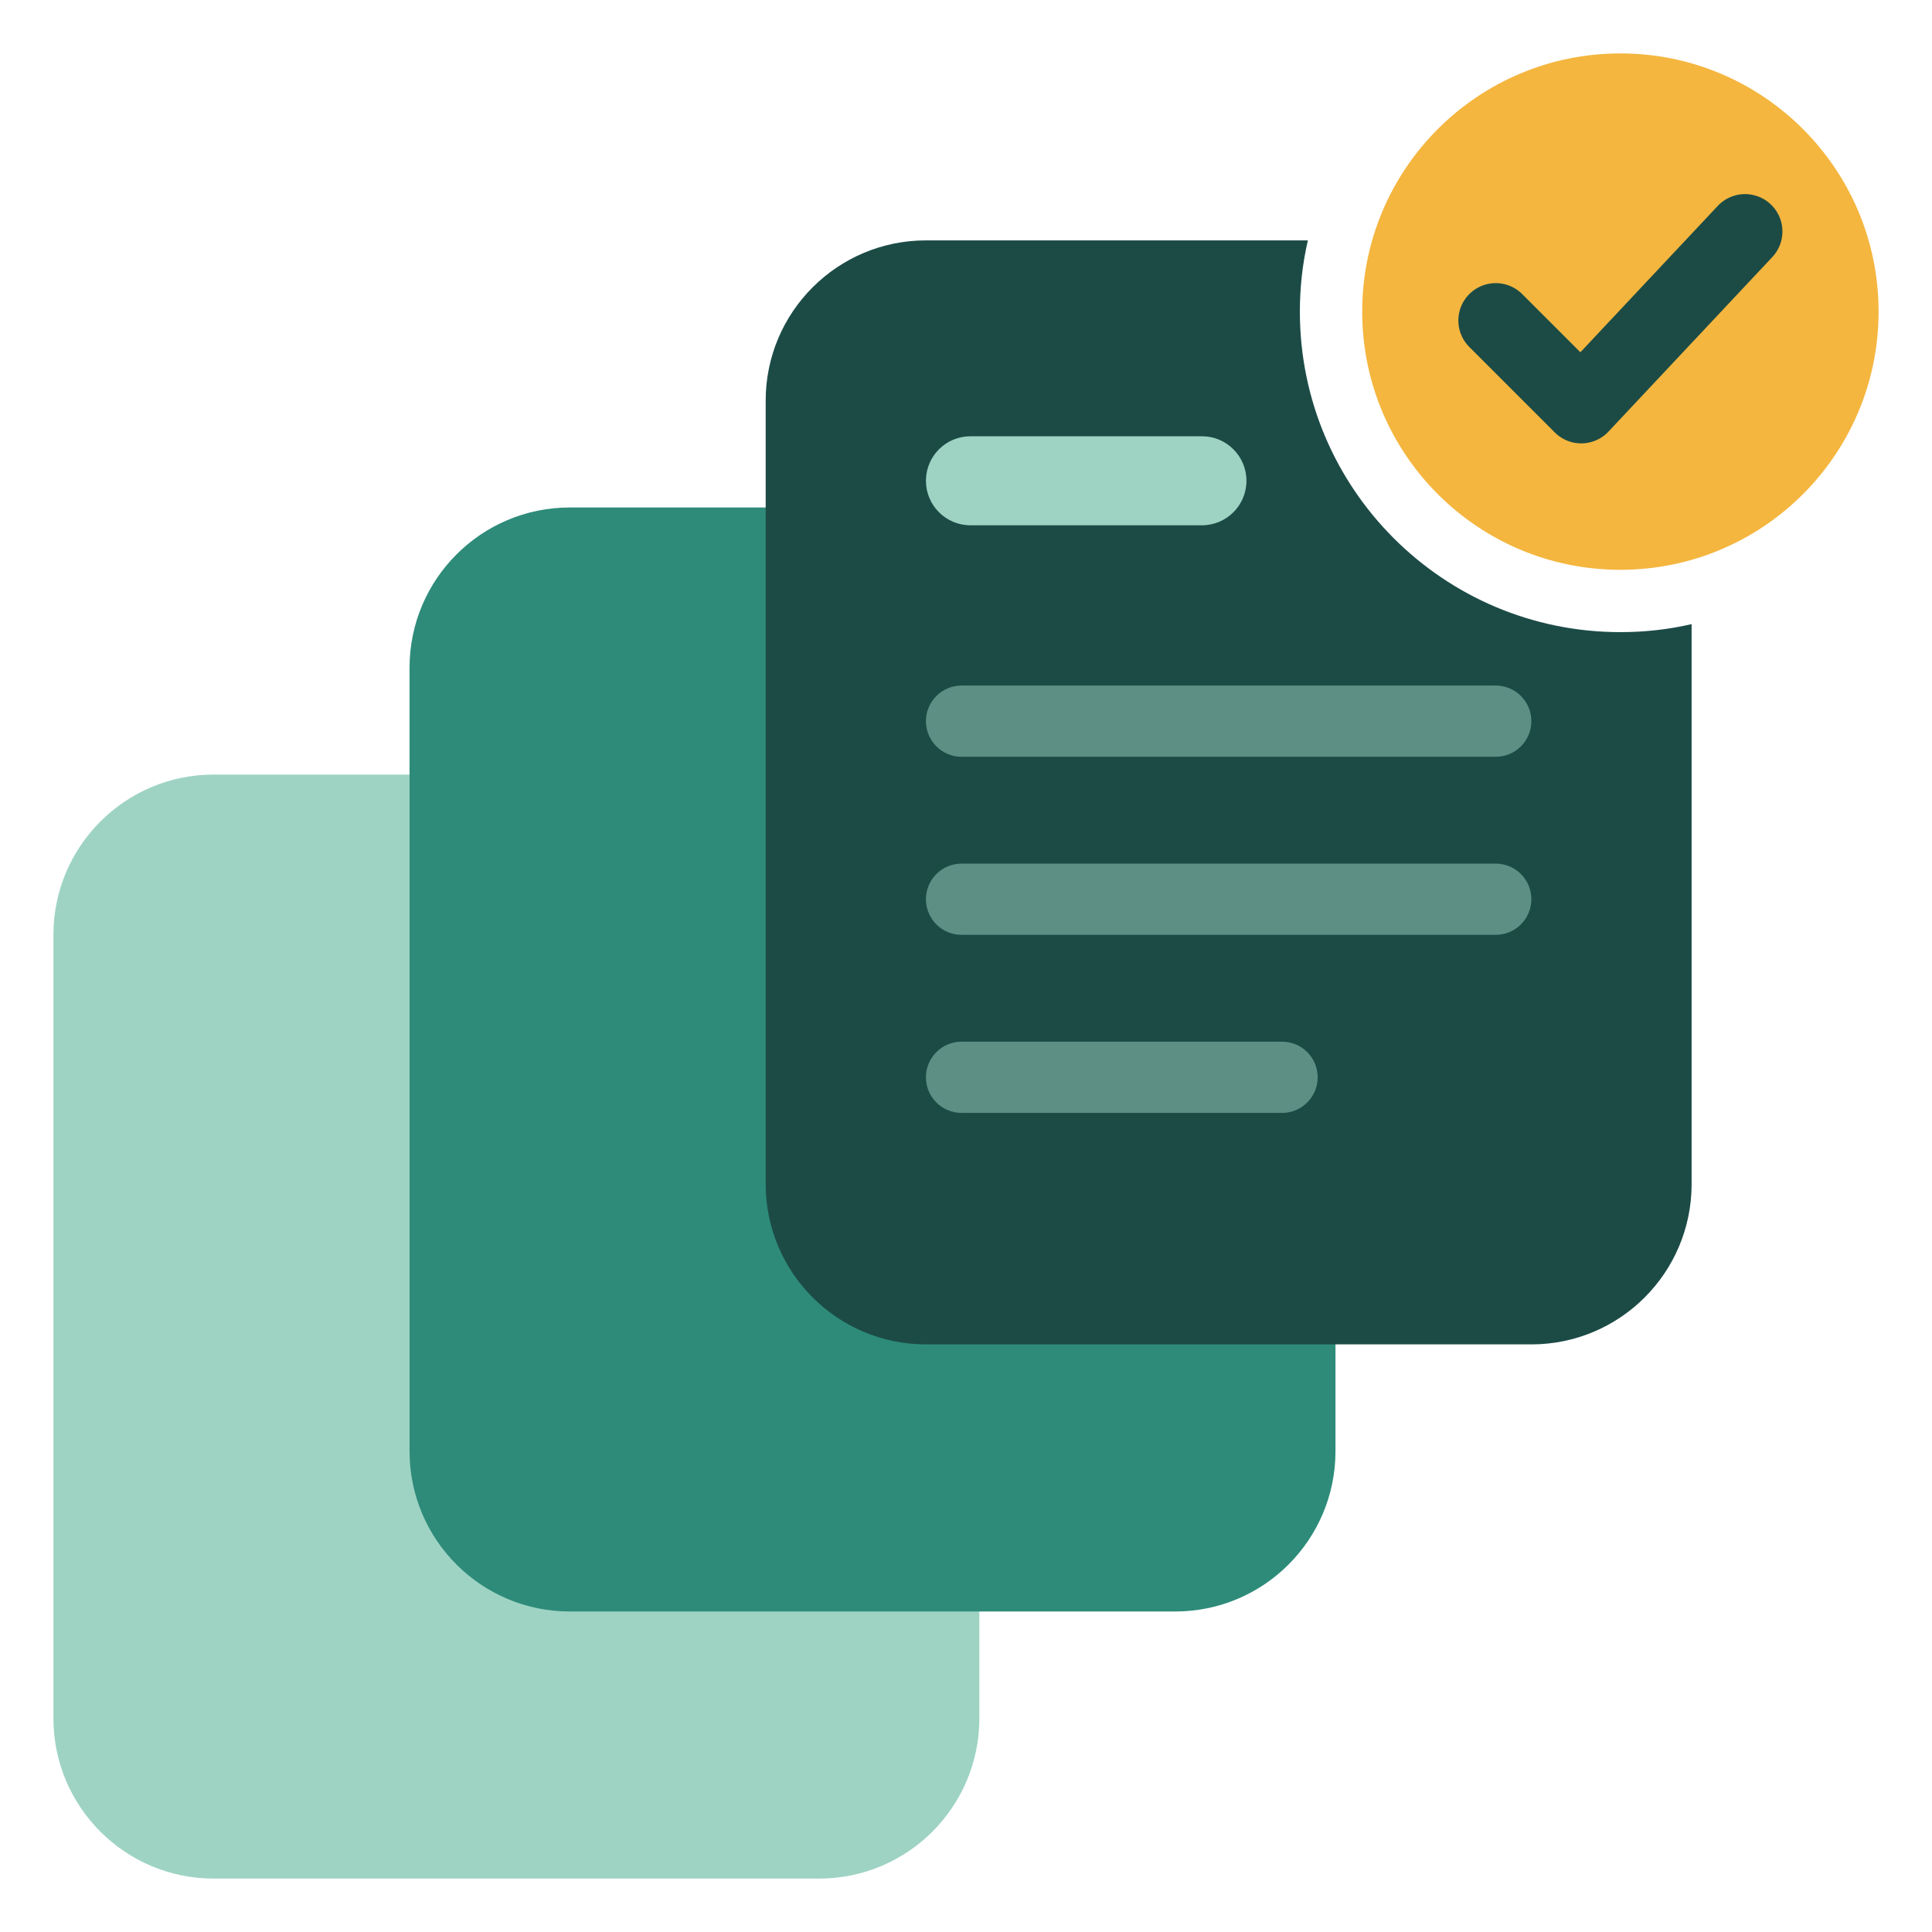
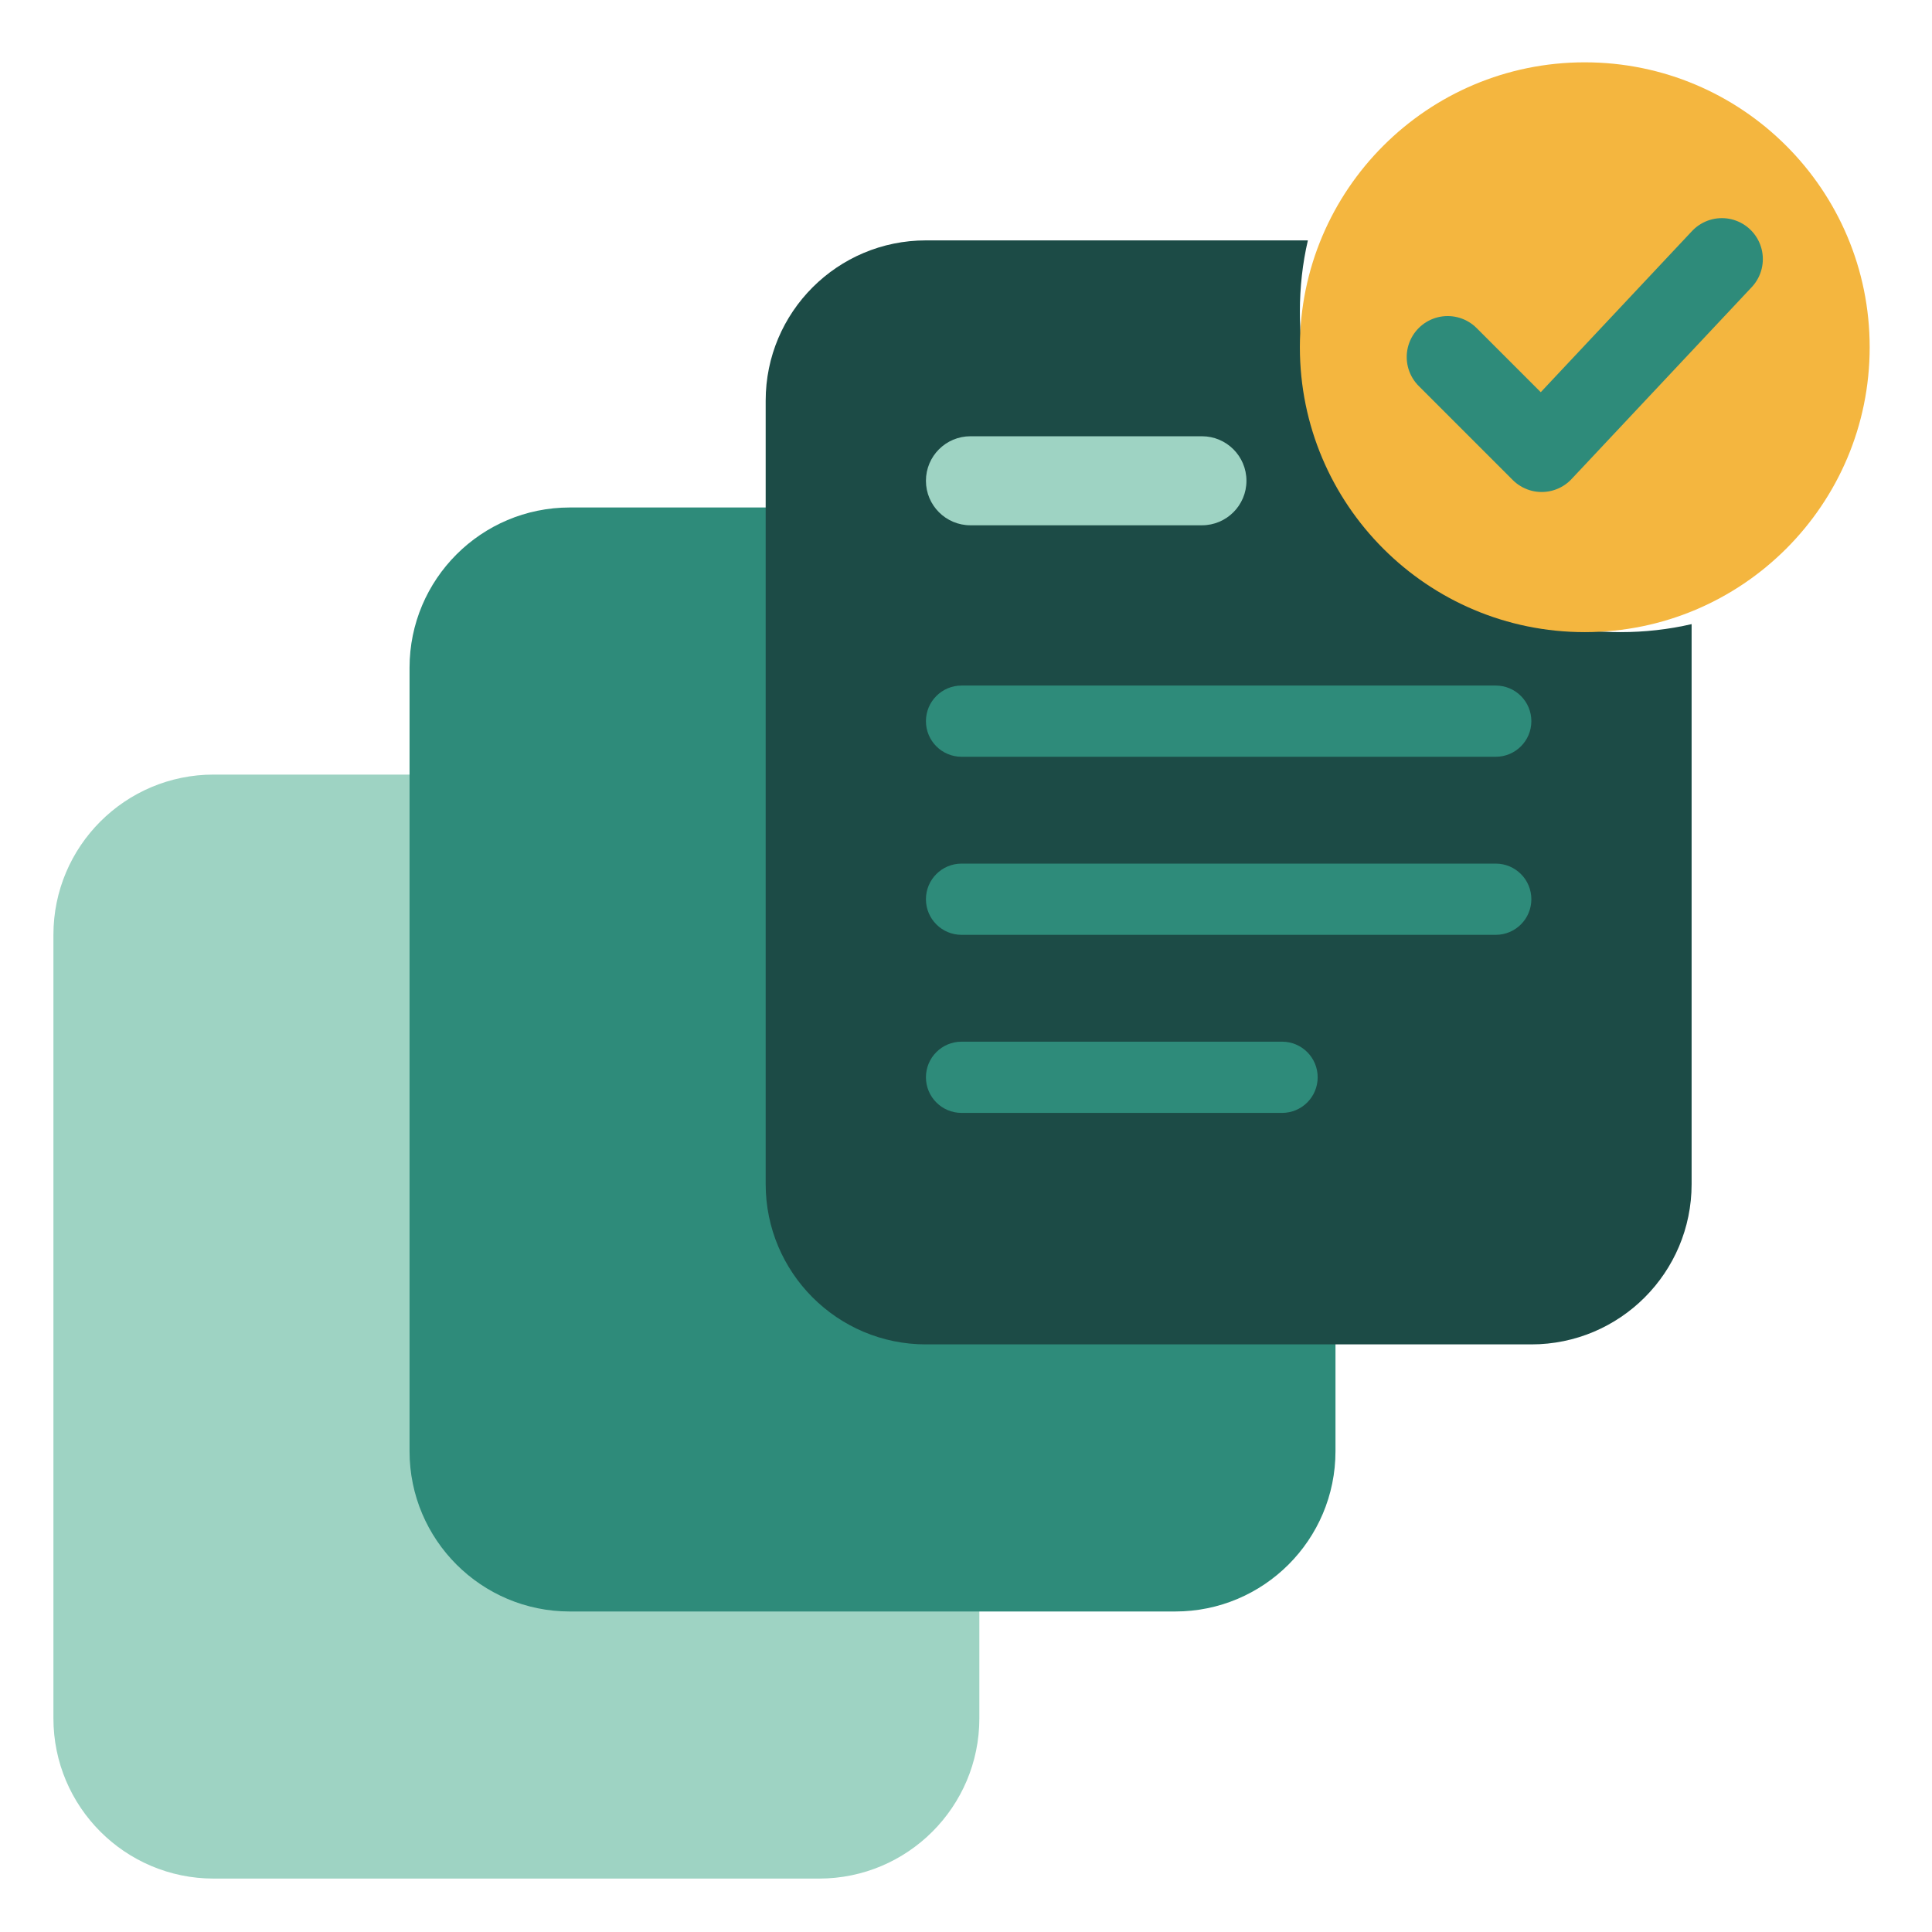
<svg xmlns="http://www.w3.org/2000/svg" viewBox="4 7.5 108.5 108.5" width="108" height="108" role="img" aria-label="StudyStrides">
  <g transform="translate(-3 3) scale(1)">
    <path fill="#9ED3C3" d="M19 48H53C57.97 48 62 52.03 62 57V101C62 105.97 57.97 110 53 110H19C14.03 110 10 105.97 10 101V57C10 52.03 14.03 48 19 48Z" />
    <path fill="#2E8B7A" d="M39 33H73C77.97 33 82 37.03 82 42V86C82 90.97 77.97 95 73 95H39C34.03 95 30 90.97 30 86V42C30 37.03 34.03 33 39 33Z" />
    <path fill="#1C4B46" d="M59 18H80.45C80.15 19.29 80 20.63 80 22C80 31.94 88.06 40 98 40C99.37 40 100.71 39.85 102 39.55V71C102 75.97 97.97 80 93 80H59C54.03 80 50 75.97 50 71V27C50 22.03 54.03 18 59 18Z" />
    <rect x="59" y="29" width="18" height="5" rx="2.5" fill="#9ED3C3" />
-     <rect x="59" y="43" width="34" height="4" rx="2" fill="#5D8F84" />
-     <rect x="59" y="53" width="34" height="4" rx="2" fill="#5D8F84" />
-     <rect x="59" y="63" width="22" height="4" rx="2" fill="#5D8F84" />
-     <circle cx="98" cy="22" r="14.5" fill="#F4B63F" />
-     <path d="M91 22.5L95.8 27.3L105 17.5" fill="none" stroke="#1C4B46" stroke-width="4.2" stroke-linecap="round" stroke-linejoin="round" />
+     <rect x="59" y="43" width="34" height="4" rx="2" fill="#2E8B7A" />
+     <rect x="59" y="53" width="34" height="4" rx="2" fill="#2E8B7A" />
+     <rect x="59" y="63" width="22" height="4" rx="2" fill="#2E8B7A" />
+     <circle cx="96" cy="24" r="16" fill="#F4B63F" />
+     <path d="M88.3 24.55L93.58 29.83L103.7 19.05" fill="none" stroke="#2E8B7A" stroke-width="4.6" stroke-linecap="round" stroke-linejoin="round" />
  </g>
</svg>
